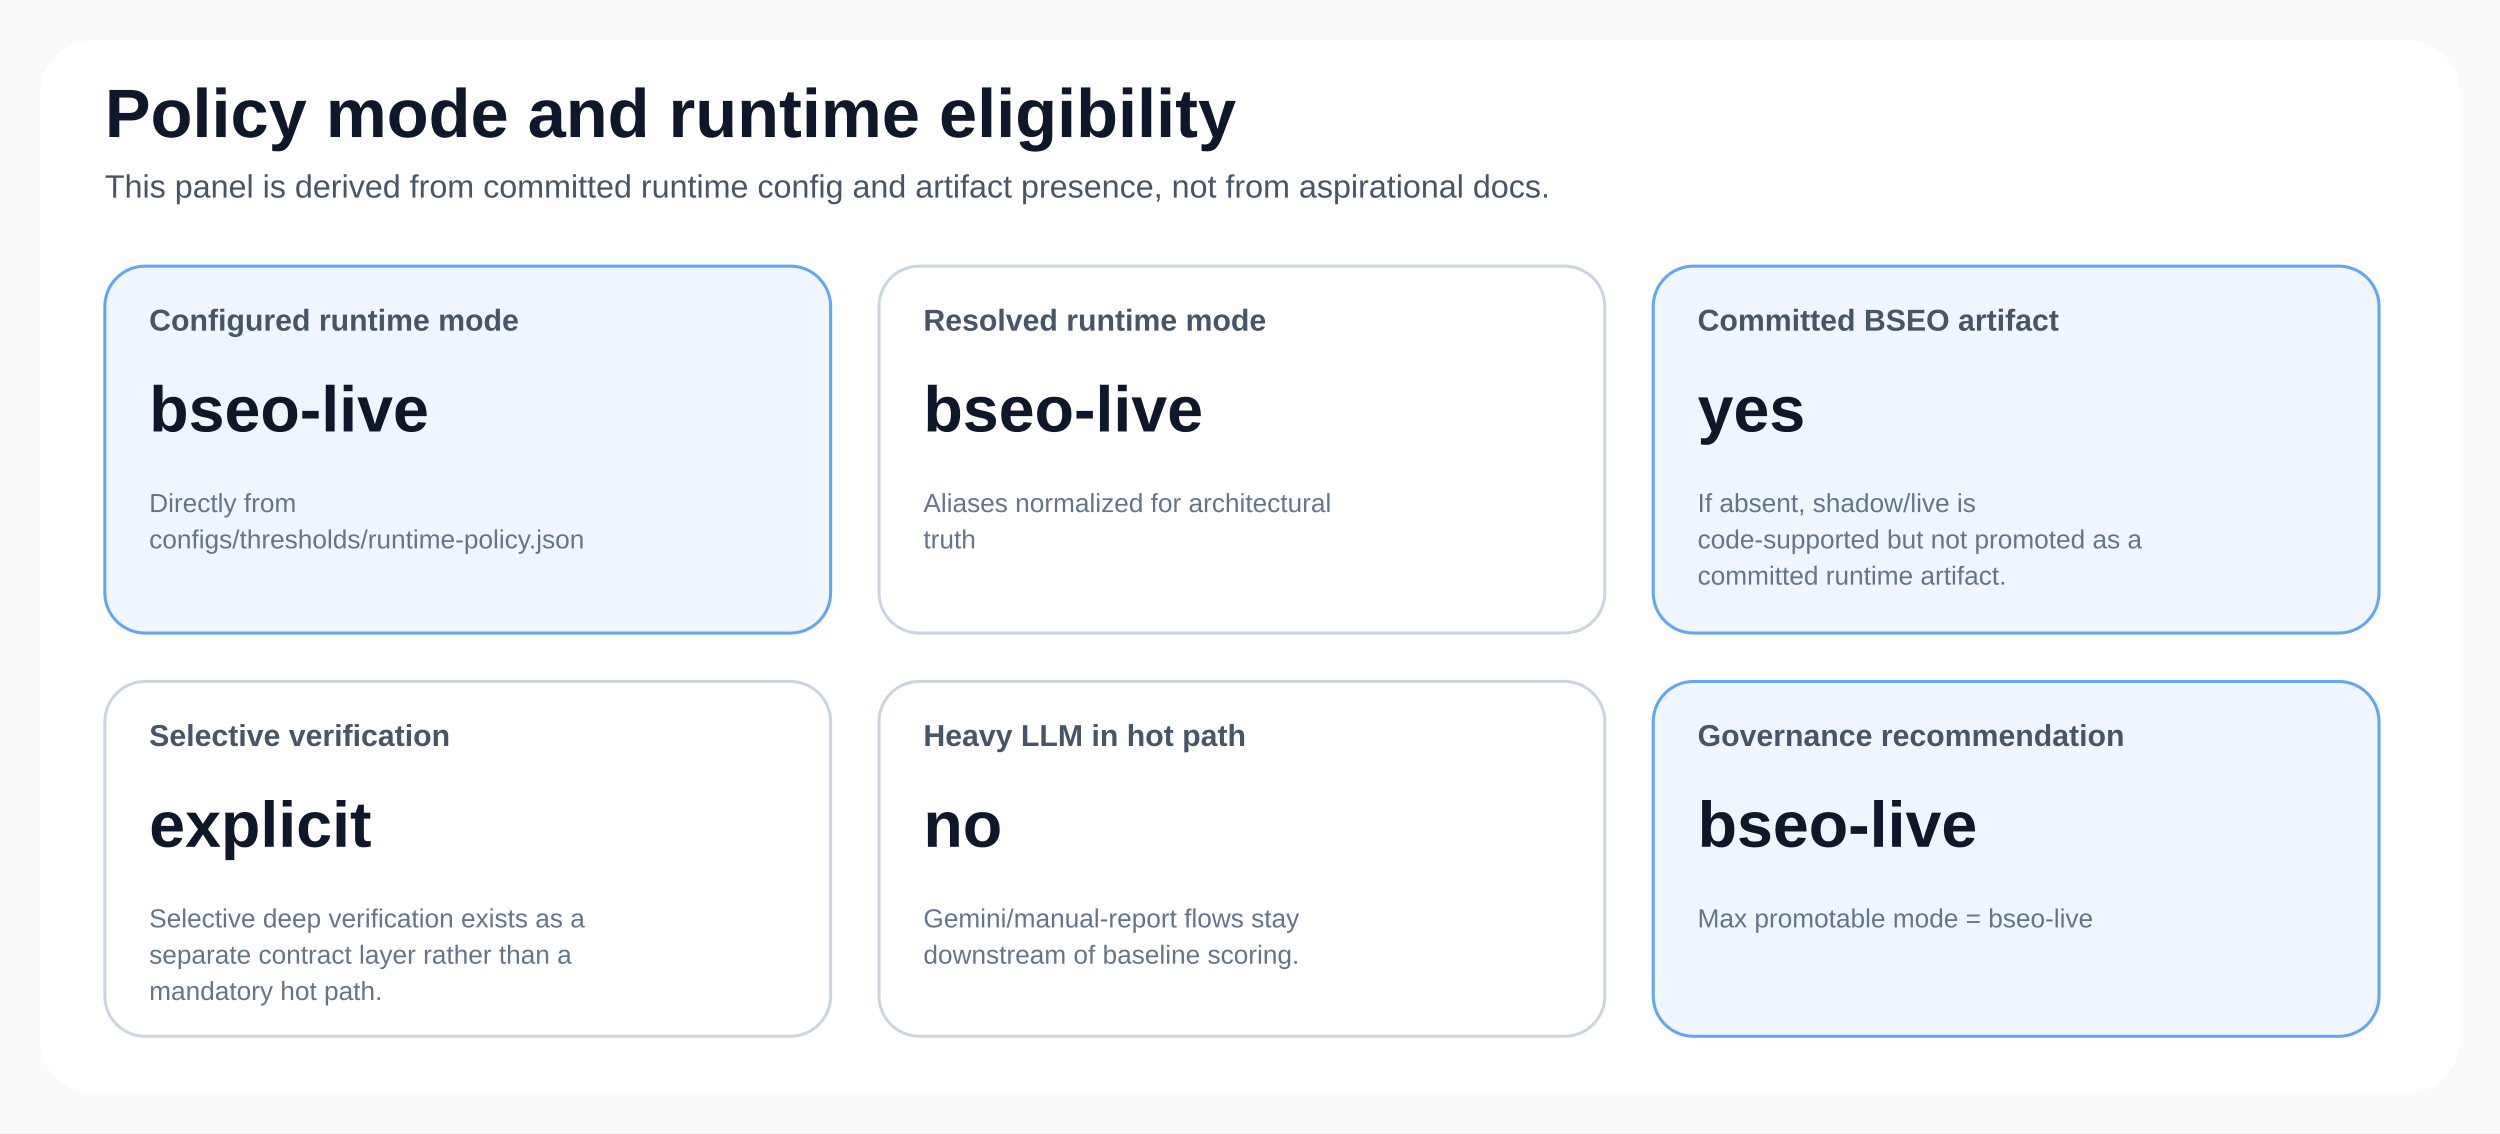
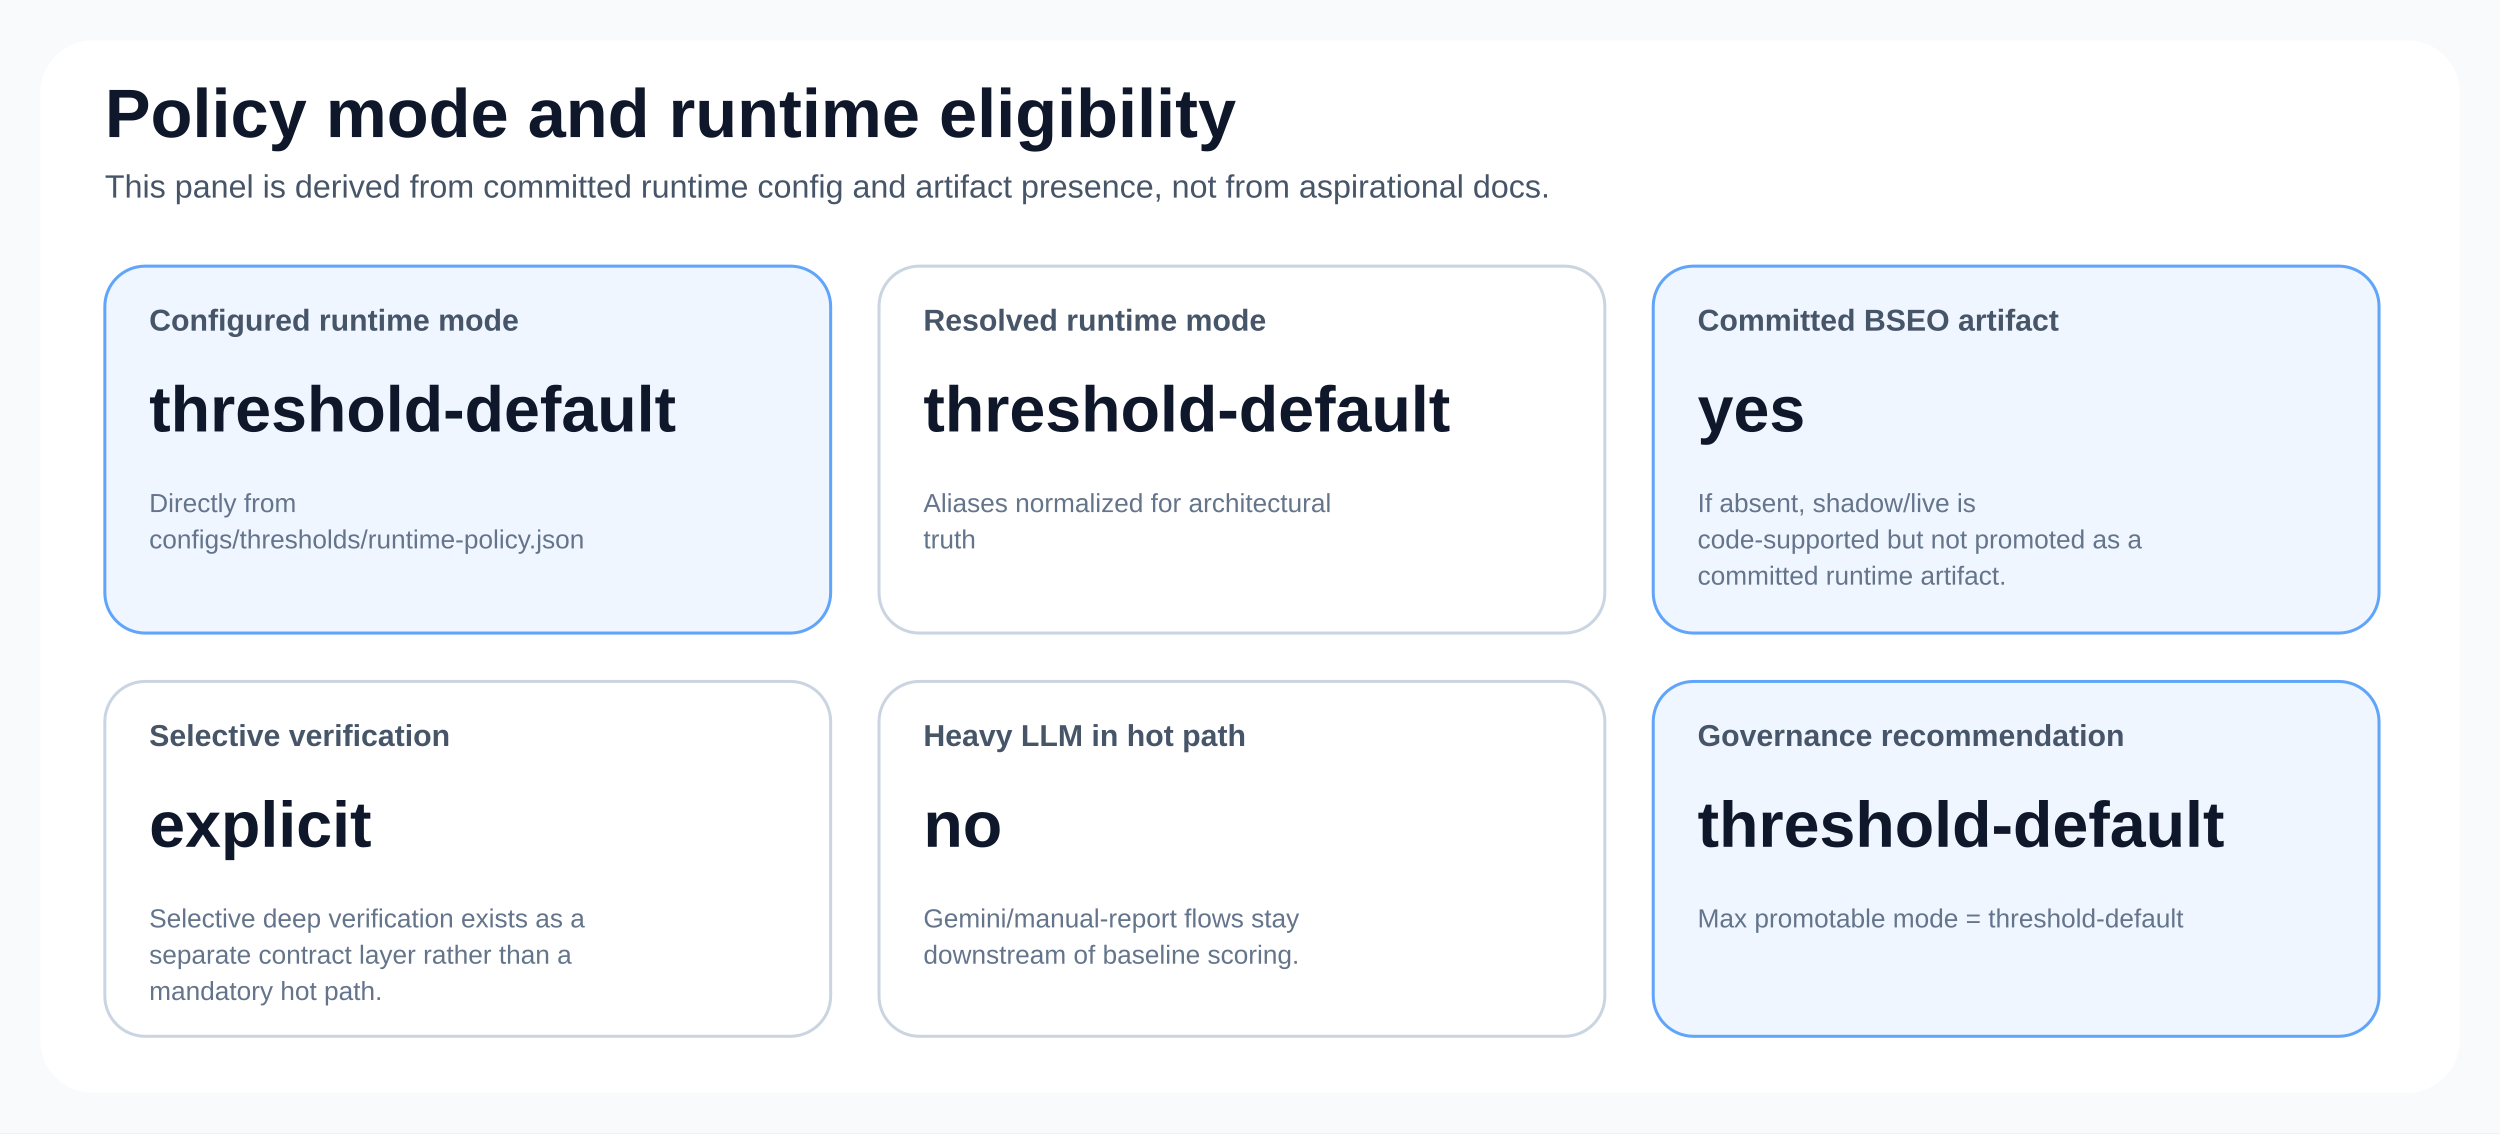
<svg xmlns="http://www.w3.org/2000/svg" width="1240" height="562" viewBox="0 0 1240 562" role="img">
  <style>
text { font-family: 'Segoe UI', Arial, sans-serif; fill: #0f172a; }
.title { font-size: 34px; font-weight: 700; }
.subtitle { font-size: 16px; fill: #475569; }
.card { fill: #ffffff; stroke: #cbd5e1; stroke-width: 1.5; rx: 20; }
.accent { fill: #eff6ff; stroke: #60a5fa; stroke-width: 1.5; rx: 20; }
.warn { fill: #fff7ed; stroke: #fb923c; stroke-width: 1.5; rx: 20; }
.label { font-size: 15px; font-weight: 600; fill: #475569; }
.value { font-size: 32px; font-weight: 700; }
.value-compact { font-size: 22px; font-weight: 700; }
.small { font-size: 13px; fill: #64748b; }
.axis { stroke: #94a3b8; stroke-width: 1.2; }
.grid { stroke: #e2e8f0; stroke-width: 1; }
.legend { font-size: 14px; fill: #334155; }
.stub { font-size: 20px; font-weight: 600; }
</style>
  <rect x="0" y="0" width="1240" height="562" fill="#f8fafc" />
  <rect x="20" y="20" width="1200" height="522" fill="#ffffff" rx="26" />
  <text class="title" x="52" y="68">Policy mode and runtime eligibility</text>
  <text class="subtitle" x="52" y="98">This panel is derived from committed runtime config and artifact presence, not from aspirational docs.</text>
  <rect class="accent" x="52" y="132" width="360" height="182" rx="20" />
  <text class="label" x="74" y="164">Configured runtime mode</text>
-   <text class="value" x="74" y="214">bseo-live</text>
+   <text class="value" x="74" y="214">threshold-default</text>
  <text class="small" x="74" y="254">Directly from</text>
  <text class="small" x="74" y="272">configs/thresholds/runtime-policy.json</text>
  <rect class="card" x="436" y="132" width="360" height="182" rx="20" />
  <text class="label" x="458" y="164">Resolved runtime mode</text>
-   <text class="value" x="458" y="214">bseo-live</text>
+   <text class="value" x="458" y="214">threshold-default</text>
  <text class="small" x="458" y="254">Aliases normalized for architectural</text>
  <text class="small" x="458" y="272">truth</text>
  <rect class="accent" x="820" y="132" width="360" height="182" rx="20" />
  <text class="label" x="842" y="164">Committed BSEO artifact</text>
  <text class="value" x="842" y="214">yes</text>
  <text class="small" x="842" y="254">If absent, shadow/live is</text>
  <text class="small" x="842" y="272">code-supported but not promoted as a</text>
  <text class="small" x="842" y="290">committed runtime artifact.</text>
  <rect class="card" x="52" y="338" width="360" height="176" rx="20" />
  <text class="label" x="74" y="370">Selective verification</text>
  <text class="value" x="74" y="420">explicit</text>
  <text class="small" x="74" y="460">Selective deep verification exists as a</text>
  <text class="small" x="74" y="478">separate contract layer rather than a</text>
  <text class="small" x="74" y="496">mandatory hot path.</text>
  <rect class="card" x="436" y="338" width="360" height="176" rx="20" />
  <text class="label" x="458" y="370">Heavy LLM in hot path</text>
  <text class="value" x="458" y="420">no</text>
  <text class="small" x="458" y="460">Gemini/manual-report flows stay</text>
  <text class="small" x="458" y="478">downstream of baseline scoring.</text>
  <rect class="accent" x="820" y="338" width="360" height="176" rx="20" />
  <text class="label" x="842" y="370">Governance recommendation</text>
-   <text class="value" x="842" y="420">bseo-live</text>
-   <text class="small" x="842" y="460">Max promotable mode = bseo-live</text>
+   <text class="value" x="842" y="420">threshold-default</text>
+   <text class="small" x="842" y="460">Max promotable mode = threshold-default</text>
</svg>
